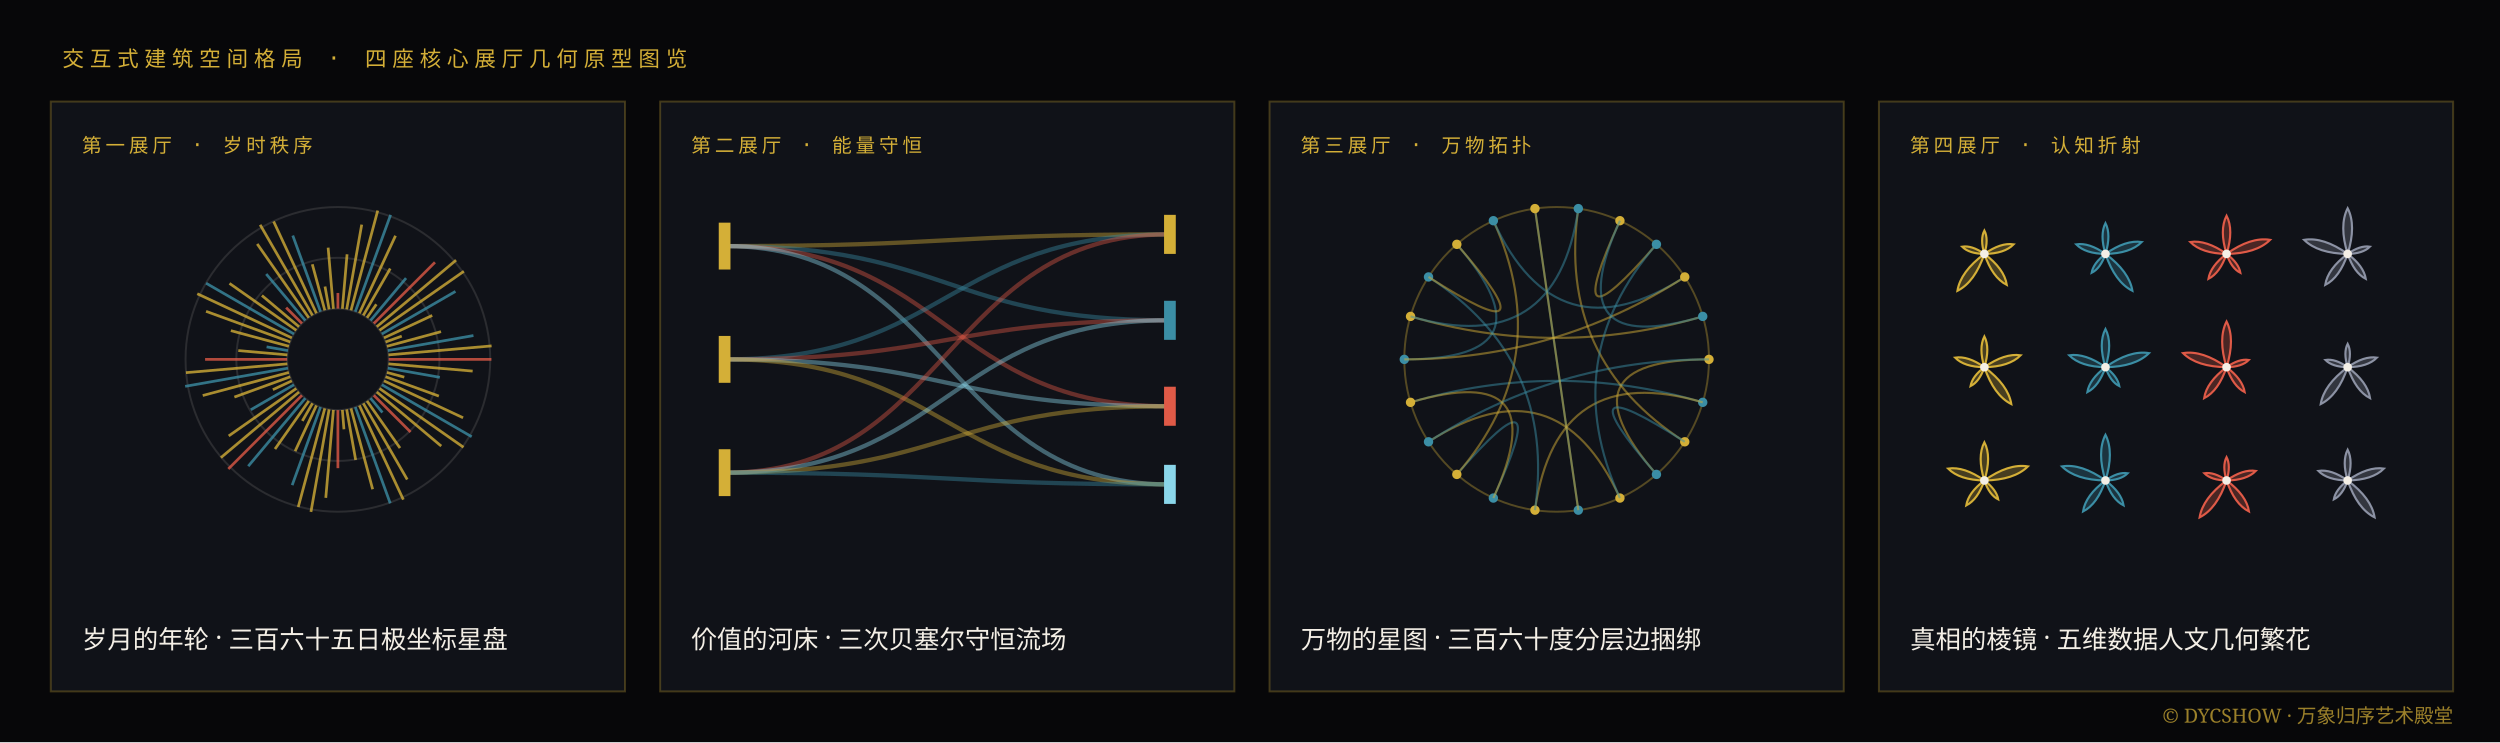
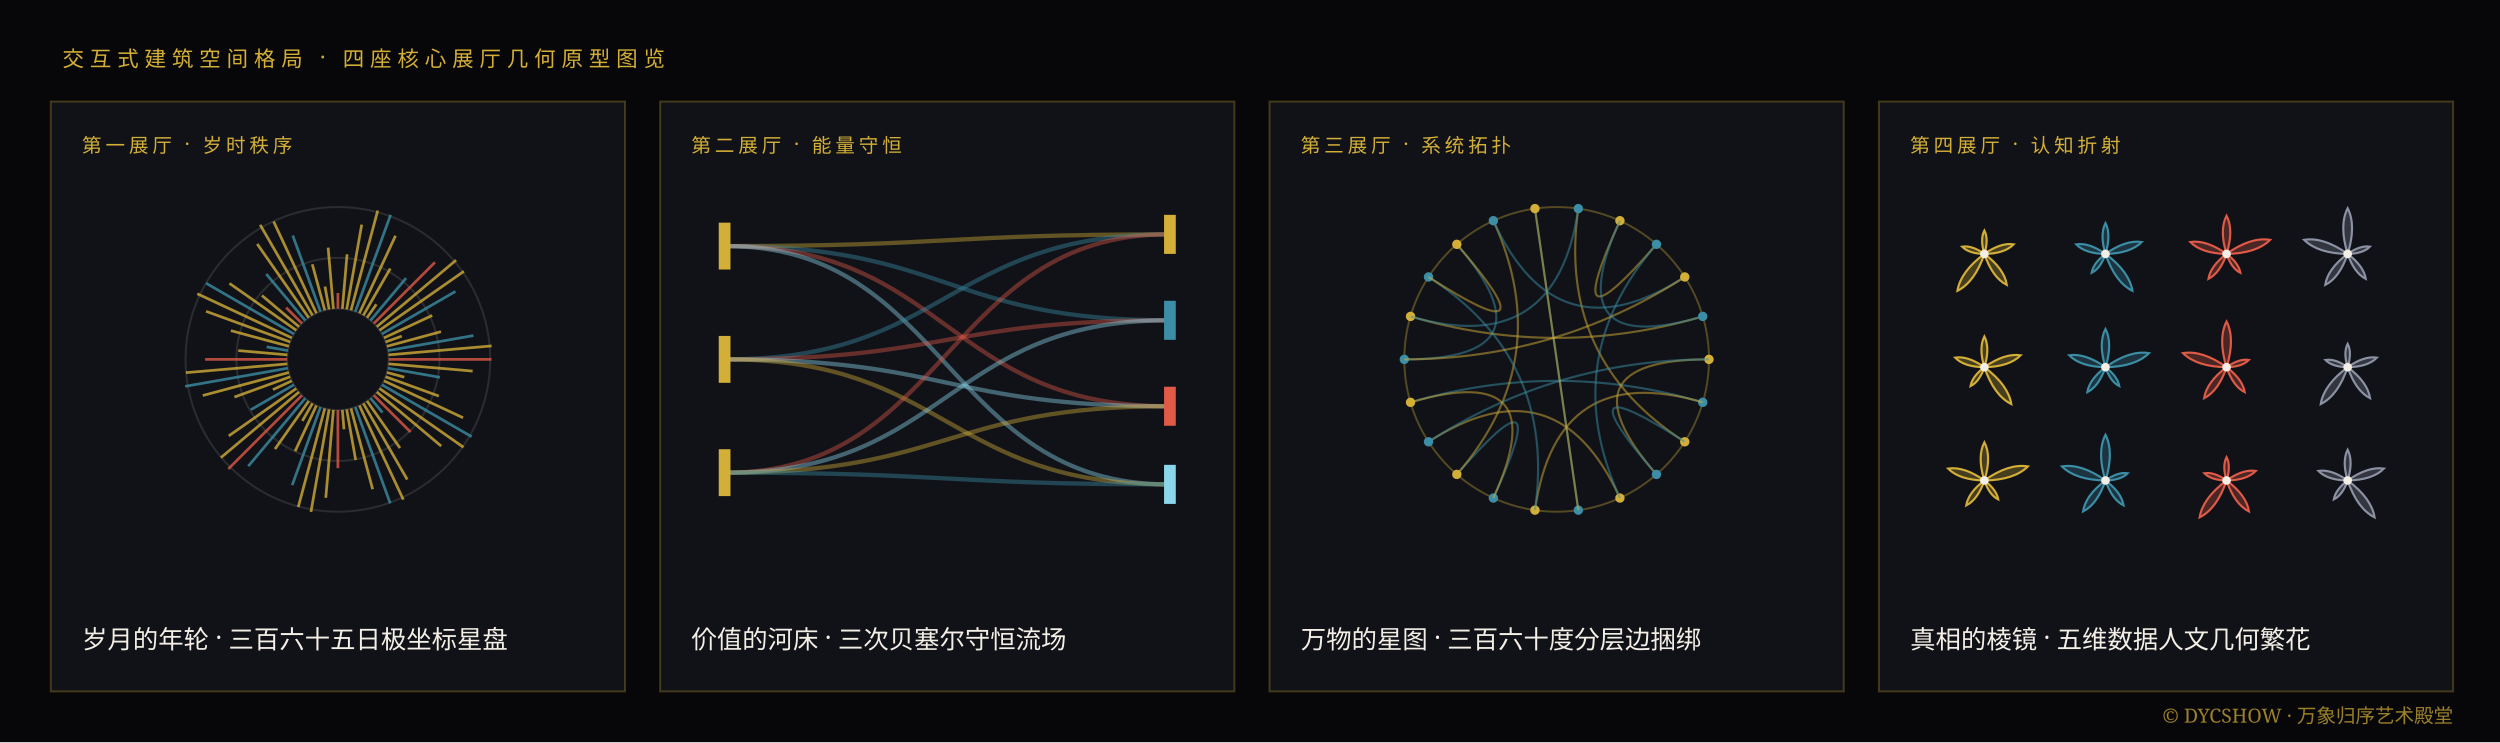
<svg xmlns="http://www.w3.org/2000/svg" viewBox="0 0 1280 380" width="1280" height="380">
  <rect width="1280" height="380" fill="#070709" />
-   <text x="32" y="34" fill="#D4AF37" font-family="monospace" font-size="11" letter-spacing="3">交互式建筑空间格局 · 四座核心展厅几何原型图览</text>
+   <text x="32" y="34" fill="#D4AF37" font-family="'Noto Serif SC', 'Songti SC', serif" font-size="11" letter-spacing="3">交互式建筑空间格局 · 四座核心展厅几何原型图览</text>
  <rect x="26" y="52" width="294" height="302" fill="#101218" stroke="#D4AF37" stroke-opacity="0.28" stroke-width="1" />
-   <text x="42" y="78" fill="#D4AF37" font-family="monospace" font-size="10" letter-spacing="2">第一展厅 · 岁时秩序</text>
-   <text x="42" y="332" fill="#F4EFE6" font-family="Georgia, serif" font-size="13">岁月的年轮 · 三百六十五日极坐标星盘</text>
+   <text x="42" y="78" fill="#D4AF37" font-family="'Noto Serif SC', 'Songti SC', serif" font-size="10" letter-spacing="2">第一展厅 · 岁时秩序</text>
+   <text x="42" y="332" fill="#F4EFE6" font-family="'Noto Serif SC', 'Songti SC', serif" font-size="13">岁月的年轮 · 三百六十五日极坐标星盘</text>
  <circle cx="173.0" cy="184" r="26" fill="none" stroke="#F4EFE6" stroke-opacity="0.12" stroke-width="1" />
  <circle cx="173.0" cy="184" r="52" fill="none" stroke="#F4EFE6" stroke-opacity="0.12" stroke-width="1" />
  <circle cx="173.0" cy="184" r="78" fill="none" stroke="#F4EFE6" stroke-opacity="0.12" stroke-width="1" />
  <line x1="173.0" y1="158.0" x2="173.0" y2="150.0" stroke="#E05A47" stroke-opacity="0.78" stroke-width="1.4" />
  <line x1="175.3" y1="158.1" x2="177.7" y2="130.2" stroke="#D4AF37" stroke-opacity="0.78" stroke-width="1.4" />
  <line x1="177.5" y1="158.4" x2="185.2" y2="115.0" stroke="#D4AF37" stroke-opacity="0.78" stroke-width="1.4" />
  <line x1="179.7" y1="158.9" x2="193.4" y2="107.8" stroke="#D4AF37" stroke-opacity="0.78" stroke-width="1.4" />
  <line x1="181.9" y1="159.6" x2="200.0" y2="110.0" stroke="#3B8EA5" stroke-opacity="0.78" stroke-width="1.4" />
  <line x1="184.0" y1="160.4" x2="202.5" y2="120.7" stroke="#D4AF37" stroke-opacity="0.78" stroke-width="1.4" />
  <line x1="186.0" y1="161.5" x2="199.8" y2="137.5" stroke="#D4AF37" stroke-opacity="0.78" stroke-width="1.4" />
  <line x1="187.9" y1="162.7" x2="192.7" y2="155.8" stroke="#D4AF37" stroke-opacity="0.78" stroke-width="1.4" />
  <line x1="189.7" y1="164.1" x2="207.9" y2="142.4" stroke="#3B8EA5" stroke-opacity="0.78" stroke-width="1.4" />
  <line x1="191.4" y1="165.6" x2="222.7" y2="134.3" stroke="#E05A47" stroke-opacity="0.78" stroke-width="1.4" />
  <line x1="192.9" y1="167.3" x2="233.5" y2="133.2" stroke="#D4AF37" stroke-opacity="0.78" stroke-width="1.4" />
  <line x1="194.3" y1="169.1" x2="237.5" y2="138.9" stroke="#D4AF37" stroke-opacity="0.78" stroke-width="1.4" />
  <line x1="195.5" y1="171.0" x2="233.2" y2="149.2" stroke="#3B8EA5" stroke-opacity="0.78" stroke-width="1.4" />
  <line x1="196.6" y1="173.0" x2="221.3" y2="161.5" stroke="#D4AF37" stroke-opacity="0.78" stroke-width="1.4" />
  <line x1="197.4" y1="175.1" x2="205.7" y2="172.1" stroke="#D4AF37" stroke-opacity="0.78" stroke-width="1.4" />
  <line x1="198.1" y1="177.3" x2="225.8" y2="169.8" stroke="#D4AF37" stroke-opacity="0.78" stroke-width="1.4" />
  <line x1="198.6" y1="179.5" x2="242.4" y2="171.8" stroke="#3B8EA5" stroke-opacity="0.78" stroke-width="1.4" />
  <line x1="198.9" y1="181.7" x2="251.7" y2="177.1" stroke="#D4AF37" stroke-opacity="0.78" stroke-width="1.4" />
  <line x1="199.0" y1="184.0" x2="251.6" y2="184.0" stroke="#E05A47" stroke-opacity="0.78" stroke-width="1.4" />
  <line x1="198.9" y1="186.3" x2="242.0" y2="190.0" stroke="#D4AF37" stroke-opacity="0.78" stroke-width="1.4" />
  <line x1="198.6" y1="188.5" x2="225.2" y2="193.2" stroke="#3B8EA5" stroke-opacity="0.78" stroke-width="1.4" />
  <line x1="198.1" y1="190.7" x2="207.0" y2="193.1" stroke="#D4AF37" stroke-opacity="0.78" stroke-width="1.4" />
  <line x1="197.4" y1="192.9" x2="224.7" y2="202.8" stroke="#D4AF37" stroke-opacity="0.78" stroke-width="1.4" />
  <line x1="196.6" y1="195.0" x2="237.1" y2="213.9" stroke="#D4AF37" stroke-opacity="0.78" stroke-width="1.4" />
  <line x1="195.5" y1="197.0" x2="241.5" y2="223.6" stroke="#3B8EA5" stroke-opacity="0.78" stroke-width="1.4" />
  <line x1="194.3" y1="198.9" x2="237.3" y2="229.0" stroke="#D4AF37" stroke-opacity="0.78" stroke-width="1.4" />
  <line x1="192.9" y1="200.7" x2="225.9" y2="228.4" stroke="#D4AF37" stroke-opacity="0.78" stroke-width="1.4" />
  <line x1="191.4" y1="202.4" x2="210.2" y2="221.2" stroke="#E05A47" stroke-opacity="0.78" stroke-width="1.4" />
  <line x1="189.7" y1="203.9" x2="195.8" y2="211.2" stroke="#3B8EA5" stroke-opacity="0.78" stroke-width="1.4" />
  <line x1="187.9" y1="205.3" x2="204.8" y2="229.4" stroke="#D4AF37" stroke-opacity="0.78" stroke-width="1.4" />
  <line x1="186.0" y1="206.5" x2="208.5" y2="245.5" stroke="#D4AF37" stroke-opacity="0.78" stroke-width="1.4" />
  <line x1="184.0" y1="207.6" x2="206.5" y2="255.8" stroke="#D4AF37" stroke-opacity="0.78" stroke-width="1.4" />
  <line x1="181.9" y1="208.4" x2="199.8" y2="257.7" stroke="#3B8EA5" stroke-opacity="0.78" stroke-width="1.4" />
  <line x1="179.7" y1="209.1" x2="190.8" y2="250.5" stroke="#D4AF37" stroke-opacity="0.78" stroke-width="1.4" />
  <line x1="177.5" y1="209.6" x2="182.1" y2="235.5" stroke="#D4AF37" stroke-opacity="0.78" stroke-width="1.4" />
  <line x1="175.3" y1="209.9" x2="176.1" y2="219.8" stroke="#D4AF37" stroke-opacity="0.78" stroke-width="1.4" />
  <line x1="173.0" y1="210.0" x2="173.0" y2="239.7" stroke="#E05A47" stroke-opacity="0.78" stroke-width="1.4" />
  <line x1="170.7" y1="209.9" x2="166.8" y2="254.9" stroke="#D4AF37" stroke-opacity="0.78" stroke-width="1.4" />
  <line x1="168.5" y1="209.6" x2="159.2" y2="262.1" stroke="#D4AF37" stroke-opacity="0.78" stroke-width="1.4" />
  <line x1="166.3" y1="209.1" x2="152.7" y2="259.6" stroke="#D4AF37" stroke-opacity="0.78" stroke-width="1.4" />
  <line x1="164.1" y1="208.4" x2="149.6" y2="248.4" stroke="#3B8EA5" stroke-opacity="0.78" stroke-width="1.4" />
  <line x1="162.0" y1="207.6" x2="151.1" y2="231.0" stroke="#D4AF37" stroke-opacity="0.78" stroke-width="1.4" />
  <line x1="160.0" y1="206.5" x2="154.8" y2="215.5" stroke="#D4AF37" stroke-opacity="0.78" stroke-width="1.4" />
  <line x1="158.1" y1="205.3" x2="140.8" y2="229.9" stroke="#D4AF37" stroke-opacity="0.78" stroke-width="1.4" />
  <line x1="156.3" y1="203.9" x2="127.1" y2="238.7" stroke="#3B8EA5" stroke-opacity="0.78" stroke-width="1.4" />
  <line x1="154.6" y1="202.4" x2="116.9" y2="240.1" stroke="#E05A47" stroke-opacity="0.78" stroke-width="1.4" />
  <line x1="153.1" y1="200.7" x2="113.1" y2="234.3" stroke="#D4AF37" stroke-opacity="0.78" stroke-width="1.4" />
  <line x1="151.7" y1="198.9" x2="117.1" y2="223.2" stroke="#D4AF37" stroke-opacity="0.78" stroke-width="1.4" />
  <line x1="150.5" y1="197.0" x2="128.4" y2="209.8" stroke="#3B8EA5" stroke-opacity="0.78" stroke-width="1.4" />
  <line x1="149.4" y1="195.0" x2="139.7" y2="199.5" stroke="#D4AF37" stroke-opacity="0.78" stroke-width="1.4" />
  <line x1="148.6" y1="192.9" x2="120.0" y2="203.3" stroke="#D4AF37" stroke-opacity="0.78" stroke-width="1.4" />
  <line x1="147.9" y1="190.7" x2="103.8" y2="202.5" stroke="#D4AF37" stroke-opacity="0.78" stroke-width="1.4" />
  <line x1="147.4" y1="188.5" x2="94.8" y2="197.8" stroke="#3B8EA5" stroke-opacity="0.78" stroke-width="1.4" />
  <line x1="147.1" y1="186.3" x2="95.2" y2="190.8" stroke="#D4AF37" stroke-opacity="0.78" stroke-width="1.4" />
  <line x1="147.0" y1="184.0" x2="105.0" y2="184.0" stroke="#E05A47" stroke-opacity="0.78" stroke-width="1.4" />
  <line x1="147.1" y1="181.7" x2="122.0" y2="179.5" stroke="#D4AF37" stroke-opacity="0.78" stroke-width="1.4" />
  <line x1="147.4" y1="179.5" x2="136.5" y2="177.6" stroke="#3B8EA5" stroke-opacity="0.78" stroke-width="1.4" />
  <line x1="147.9" y1="177.3" x2="118.2" y2="169.3" stroke="#D4AF37" stroke-opacity="0.78" stroke-width="1.4" />
  <line x1="148.6" y1="175.1" x2="105.5" y2="159.4" stroke="#D4AF37" stroke-opacity="0.78" stroke-width="1.4" />
  <line x1="149.4" y1="173.0" x2="101.0" y2="150.4" stroke="#D4AF37" stroke-opacity="0.78" stroke-width="1.4" />
  <line x1="150.5" y1="171.0" x2="105.5" y2="145.0" stroke="#3B8EA5" stroke-opacity="0.78" stroke-width="1.4" />
  <line x1="151.7" y1="169.1" x2="117.5" y2="145.1" stroke="#D4AF37" stroke-opacity="0.78" stroke-width="1.4" />
  <line x1="153.1" y1="167.3" x2="134.1" y2="151.3" stroke="#D4AF37" stroke-opacity="0.78" stroke-width="1.4" />
  <line x1="154.6" y1="165.6" x2="146.5" y2="157.5" stroke="#E05A47" stroke-opacity="0.78" stroke-width="1.4" />
  <line x1="156.3" y1="164.1" x2="136.3" y2="140.3" stroke="#3B8EA5" stroke-opacity="0.78" stroke-width="1.4" />
  <line x1="158.1" y1="162.7" x2="131.7" y2="124.9" stroke="#D4AF37" stroke-opacity="0.78" stroke-width="1.4" />
  <line x1="160.0" y1="161.5" x2="133.2" y2="115.1" stroke="#D4AF37" stroke-opacity="0.78" stroke-width="1.4" />
  <line x1="162.0" y1="160.4" x2="140.1" y2="113.4" stroke="#D4AF37" stroke-opacity="0.78" stroke-width="1.4" />
  <line x1="164.1" y1="159.6" x2="149.9" y2="120.6" stroke="#3B8EA5" stroke-opacity="0.78" stroke-width="1.4" />
  <line x1="166.3" y1="158.9" x2="159.9" y2="135.3" stroke="#D4AF37" stroke-opacity="0.78" stroke-width="1.4" />
  <line x1="168.5" y1="158.4" x2="166.4" y2="146.7" stroke="#D4AF37" stroke-opacity="0.78" stroke-width="1.4" />
  <line x1="170.7" y1="158.1" x2="168.0" y2="126.8" stroke="#D4AF37" stroke-opacity="0.78" stroke-width="1.4" />
  <rect x="338" y="52" width="294" height="302" fill="#101218" stroke="#D4AF37" stroke-opacity="0.28" stroke-width="1" />
-   <text x="354" y="78" fill="#D4AF37" font-family="monospace" font-size="10" letter-spacing="2">第二展厅 · 能量守恒</text>
-   <text x="354" y="332" fill="#F4EFE6" font-family="Georgia, serif" font-size="13">价值的河床 · 三次贝塞尔守恒流场</text>
+   <text x="354" y="78" fill="#D4AF37" font-family="'Noto Serif SC', 'Songti SC', serif" font-size="10" letter-spacing="2">第二展厅 · 能量守恒</text>
+   <text x="354" y="332" fill="#F4EFE6" font-family="'Noto Serif SC', 'Songti SC', serif" font-size="13">价值的河床 · 三次贝塞尔守恒流场</text>
  <path d="M372,126 C485.0,126 485.0,120 598,120" fill="none" stroke="#D4AF37" stroke-opacity="0.42" stroke-width="2.2" />
  <path d="M372,126 C485.0,126 485.0,164 598,164" fill="none" stroke="#3B8EA5" stroke-opacity="0.42" stroke-width="2.2" />
  <path d="M372,126 C485.0,126 485.0,208 598,208" fill="none" stroke="#E05A47" stroke-opacity="0.42" stroke-width="2.2" />
  <path d="M372,126 C485.0,126 485.0,248 598,248" fill="none" stroke="#8ad6ea" stroke-opacity="0.42" stroke-width="2.2" />
  <path d="M372,184 C485.0,184 485.0,120 598,120" fill="none" stroke="#3B8EA5" stroke-opacity="0.42" stroke-width="2.2" />
  <path d="M372,184 C485.0,184 485.0,164 598,164" fill="none" stroke="#E05A47" stroke-opacity="0.42" stroke-width="2.2" />
  <path d="M372,184 C485.0,184 485.0,208 598,208" fill="none" stroke="#8ad6ea" stroke-opacity="0.42" stroke-width="2.2" />
  <path d="M372,184 C485.0,184 485.0,248 598,248" fill="none" stroke="#D4AF37" stroke-opacity="0.42" stroke-width="2.2" />
  <path d="M372,242 C485.0,242 485.0,120 598,120" fill="none" stroke="#E05A47" stroke-opacity="0.42" stroke-width="2.2" />
  <path d="M372,242 C485.0,242 485.0,164 598,164" fill="none" stroke="#8ad6ea" stroke-opacity="0.42" stroke-width="2.2" />
  <path d="M372,242 C485.0,242 485.0,208 598,208" fill="none" stroke="#D4AF37" stroke-opacity="0.42" stroke-width="2.2" />
  <path d="M372,242 C485.0,242 485.0,248 598,248" fill="none" stroke="#3B8EA5" stroke-opacity="0.42" stroke-width="2.2" />
  <rect x="368" y="114" width="6" height="24" fill="#D4AF37" />
  <rect x="368" y="172" width="6" height="24" fill="#D4AF37" />
  <rect x="368" y="230" width="6" height="24" fill="#D4AF37" />
  <rect x="596" y="110" width="6" height="20" fill="#D4AF37" />
  <rect x="596" y="154" width="6" height="20" fill="#3B8EA5" />
  <rect x="596" y="198" width="6" height="20" fill="#E05A47" />
  <rect x="596" y="238" width="6" height="20" fill="#8ad6ea" />
  <rect x="650" y="52" width="294" height="302" fill="#101218" stroke="#D4AF37" stroke-opacity="0.28" stroke-width="1" />
-   <text x="666" y="78" fill="#D4AF37" font-family="monospace" font-size="10" letter-spacing="2">第三展厅 · 万物拓扑</text>
-   <text x="666" y="332" fill="#F4EFE6" font-family="Georgia, serif" font-size="13">万物的星图 · 三百六十度分层边捆绑</text>
+   <text x="666" y="78" fill="#D4AF37" font-family="'Noto Serif SC', 'Songti SC', serif" font-size="10" letter-spacing="2">第三展厅 · 系统拓扑</text>
+   <text x="666" y="332" fill="#F4EFE6" font-family="'Noto Serif SC', 'Songti SC', serif" font-size="13">万物的星图 · 三百六十度分层边捆绑</text>
  <circle cx="797.0" cy="184" r="78" fill="none" stroke="#D4AF37" stroke-opacity="0.35" stroke-width="1" />
  <path d="M875.0,184.0 Q797.0,184 848.1,242.9" fill="none" stroke="#D4AF37" stroke-opacity="0.5" stroke-width="1.1" />
  <circle cx="875.0" cy="184.0" r="2.4" fill="#D4AF37" />
  <path d="M871.8,206.0 Q797.0,184 722.2,206.0" fill="none" stroke="#3B8EA5" stroke-opacity="0.5" stroke-width="1.1" />
  <circle cx="871.8" cy="206.0" r="2.4" fill="#3B8EA5" />
  <path d="M862.6,226.2 Q797.0,184 808.1,106.8" fill="none" stroke="#D4AF37" stroke-opacity="0.5" stroke-width="1.1" />
  <circle cx="862.6" cy="226.2" r="2.4" fill="#D4AF37" />
  <path d="M848.1,242.9 Q797.0,184 862.6,226.2" fill="none" stroke="#3B8EA5" stroke-opacity="0.5" stroke-width="1.1" />
  <circle cx="848.1" cy="242.9" r="2.4" fill="#3B8EA5" />
  <path d="M829.4,255.0 Q797.0,184 731.4,226.2" fill="none" stroke="#D4AF37" stroke-opacity="0.5" stroke-width="1.1" />
  <circle cx="829.4" cy="255.0" r="2.4" fill="#D4AF37" />
  <path d="M808.1,261.2 Q797.0,184 785.9,106.8" fill="none" stroke="#3B8EA5" stroke-opacity="0.5" stroke-width="1.1" />
  <circle cx="808.1" cy="261.2" r="2.4" fill="#3B8EA5" />
  <path d="M785.9,261.2 Q797.0,184 871.8,206.0" fill="none" stroke="#D4AF37" stroke-opacity="0.5" stroke-width="1.1" />
  <circle cx="785.9" cy="261.2" r="2.4" fill="#D4AF37" />
  <path d="M764.6,255.0 Q797.0,184 745.9,242.9" fill="none" stroke="#3B8EA5" stroke-opacity="0.5" stroke-width="1.1" />
  <circle cx="764.6" cy="255.0" r="2.4" fill="#3B8EA5" />
  <path d="M745.9,242.9 Q797.0,184 764.6,113.0" fill="none" stroke="#D4AF37" stroke-opacity="0.5" stroke-width="1.1" />
  <circle cx="745.9" cy="242.9" r="2.4" fill="#D4AF37" />
  <path d="M731.4,226.2 Q797.0,184 875.0,184.0" fill="none" stroke="#3B8EA5" stroke-opacity="0.5" stroke-width="1.1" />
  <circle cx="731.4" cy="226.2" r="2.4" fill="#3B8EA5" />
  <path d="M722.2,206.0 Q797.0,184 764.6,255.0" fill="none" stroke="#D4AF37" stroke-opacity="0.5" stroke-width="1.1" />
  <circle cx="722.2" cy="206.0" r="2.4" fill="#D4AF37" />
  <path d="M719.0,184.0 Q797.0,184 745.9,125.1" fill="none" stroke="#3B8EA5" stroke-opacity="0.5" stroke-width="1.1" />
  <circle cx="719.0" cy="184.0" r="2.4" fill="#3B8EA5" />
  <path d="M722.2,162.0 Q797.0,184 871.8,162.0" fill="none" stroke="#D4AF37" stroke-opacity="0.5" stroke-width="1.1" />
  <circle cx="722.2" cy="162.0" r="2.4" fill="#D4AF37" />
  <path d="M731.4,141.8 Q797.0,184 785.9,261.2" fill="none" stroke="#3B8EA5" stroke-opacity="0.5" stroke-width="1.1" />
  <circle cx="731.4" cy="141.8" r="2.4" fill="#3B8EA5" />
  <path d="M745.9,125.1 Q797.0,184 731.4,141.8" fill="none" stroke="#D4AF37" stroke-opacity="0.5" stroke-width="1.1" />
  <circle cx="745.9" cy="125.1" r="2.4" fill="#D4AF37" />
  <path d="M764.6,113.0 Q797.0,184 862.6,141.8" fill="none" stroke="#3B8EA5" stroke-opacity="0.5" stroke-width="1.1" />
  <circle cx="764.6" cy="113.0" r="2.4" fill="#3B8EA5" />
  <path d="M785.9,106.8 Q797.0,184 808.1,261.2" fill="none" stroke="#D4AF37" stroke-opacity="0.5" stroke-width="1.1" />
  <circle cx="785.9" cy="106.8" r="2.4" fill="#D4AF37" />
  <path d="M808.1,106.8 Q797.0,184 722.2,162.0" fill="none" stroke="#3B8EA5" stroke-opacity="0.5" stroke-width="1.1" />
  <circle cx="808.1" cy="106.8" r="2.4" fill="#3B8EA5" />
  <path d="M829.4,113.0 Q797.0,184 848.1,125.1" fill="none" stroke="#D4AF37" stroke-opacity="0.5" stroke-width="1.1" />
  <circle cx="829.4" cy="113.0" r="2.4" fill="#D4AF37" />
  <path d="M848.1,125.1 Q797.0,184 829.4,255.0" fill="none" stroke="#3B8EA5" stroke-opacity="0.5" stroke-width="1.1" />
  <circle cx="848.1" cy="125.1" r="2.4" fill="#3B8EA5" />
  <path d="M862.6,141.8 Q797.0,184 719.0,184.0" fill="none" stroke="#D4AF37" stroke-opacity="0.5" stroke-width="1.1" />
  <circle cx="862.6" cy="141.8" r="2.4" fill="#D4AF37" />
  <path d="M871.8,162.0 Q797.0,184 829.4,113.0" fill="none" stroke="#3B8EA5" stroke-opacity="0.5" stroke-width="1.1" />
  <circle cx="871.8" cy="162.0" r="2.4" fill="#3B8EA5" />
  <rect x="962" y="52" width="294" height="302" fill="#101218" stroke="#D4AF37" stroke-opacity="0.28" stroke-width="1" />
-   <text x="978" y="78" fill="#D4AF37" font-family="monospace" font-size="10" letter-spacing="2">第四展厅 · 认知折射</text>
-   <text x="978" y="332" fill="#F4EFE6" font-family="Georgia, serif" font-size="13">真相的棱镜 · 五维数据人文几何繁花</text>
+   <text x="978" y="78" fill="#D4AF37" font-family="'Noto Serif SC', 'Songti SC', serif" font-size="10" letter-spacing="2">第四展厅 · 认知折射</text>
+   <text x="978" y="332" fill="#F4EFE6" font-family="'Noto Serif SC', 'Songti SC', serif" font-size="13">真相的棱镜 · 五维数据人文几何繁花</text>
  <path d="M1016,130 Q1013.7,122.5 1016.0,118.0 Q1018.3,122.5 1016,130 M1016,130 Q1024.4,124.1 1031.0,125.1 Q1026.3,129.9 1016,130 M1016,130 Q1026.2,137.6 1027.5,145.9 Q1020.1,142.1 1016,130 M1016,130 Q1011.1,144.4 1002.2,148.9 Q1003.8,139.1 1016,130 M1016,130 Q1008.2,129.9 1004.6,126.3 Q1009.6,125.5 1016,130 " fill="#D4AF37" fill-opacity="0.28" stroke="#D4AF37" stroke-width="1.1" />
  <circle cx="1016" cy="130" r="2.2" fill="#F4EFE6" />
  <path d="M1078,130 Q1075.0,120.2 1078.0,114.2 Q1081.0,120.2 1078,130 M1078,130 Q1088.4,122.7 1096.6,123.9 Q1090.7,129.8 1078,130 M1078,130 Q1090.2,139.1 1091.8,148.9 Q1082.9,144.4 1078,130 M1078,130 Q1075.5,137.4 1070.9,139.7 Q1071.8,134.7 1078,130 M1078,130 Q1067.7,129.9 1063.0,125.1 Q1069.6,124.1 1078,130 " fill="#3B8EA5" fill-opacity="0.28" stroke="#3B8EA5" stroke-width="1.1" />
  <circle cx="1078" cy="130" r="2.2" fill="#F4EFE6" />
  <path d="M1140,130 Q1136.2,117.8 1140.0,110.4 Q1143.8,117.8 1140,130 M1140,130 Q1152.4,121.2 1162.3,122.8 Q1155.2,129.8 1140,130 M1140,130 Q1146.2,134.7 1147.1,139.7 Q1142.5,137.4 1140,130 M1140,130 Q1136.7,139.7 1130.7,142.8 Q1131.8,136.2 1140,130 M1140,130 Q1127.3,129.8 1121.4,123.9 Q1129.6,122.7 1140,130 " fill="#E05A47" fill-opacity="0.28" stroke="#E05A47" stroke-width="1.1" />
  <circle cx="1140" cy="130" r="2.2" fill="#F4EFE6" />
  <path d="M1202,130 Q1197.5,115.5 1202.0,106.6 Q1206.5,115.5 1202,130 M1202,130 Q1208.4,125.5 1213.4,126.3 Q1209.8,129.9 1202,130 M1202,130 Q1210.2,136.2 1211.3,142.8 Q1205.3,139.7 1202,130 M1202,130 Q1197.9,142.1 1190.5,145.9 Q1191.8,137.6 1202,130 M1202,130 Q1186.8,129.8 1179.7,122.8 Q1189.6,121.2 1202,130 " fill="#8C92A4" fill-opacity="0.28" stroke="#8C92A4" stroke-width="1.1" />
  <circle cx="1202" cy="130" r="2.2" fill="#F4EFE6" />
  <path d="M1016,188 Q1013.0,178.2 1016.0,172.2 Q1019.0,178.2 1016,188 M1016,188 Q1026.4,180.7 1034.6,181.9 Q1028.7,187.8 1016,188 M1016,188 Q1028.2,197.1 1029.8,206.9 Q1020.9,202.4 1016,188 M1016,188 Q1013.5,195.4 1008.9,197.7 Q1009.8,192.7 1016,188 M1016,188 Q1005.7,187.9 1001.0,183.1 Q1007.6,182.1 1016,188 " fill="#D4AF37" fill-opacity="0.28" stroke="#D4AF37" stroke-width="1.1" />
  <circle cx="1016" cy="188" r="2.2" fill="#F4EFE6" />
  <path d="M1078,188 Q1074.2,175.8 1078.0,168.4 Q1081.8,175.8 1078,188 M1078,188 Q1090.4,179.2 1100.3,180.8 Q1093.2,187.8 1078,188 M1078,188 Q1084.2,192.7 1085.1,197.7 Q1080.5,195.4 1078,188 M1078,188 Q1074.7,197.7 1068.7,200.8 Q1069.8,194.2 1078,188 M1078,188 Q1065.3,187.8 1059.4,181.9 Q1067.6,180.7 1078,188 " fill="#3B8EA5" fill-opacity="0.28" stroke="#3B8EA5" stroke-width="1.1" />
  <circle cx="1078" cy="188" r="2.2" fill="#F4EFE6" />
  <path d="M1140,188 Q1135.5,173.5 1140.0,164.6 Q1144.5,173.5 1140,188 M1140,188 Q1146.4,183.5 1151.4,184.3 Q1147.8,187.9 1140,188 M1140,188 Q1148.2,194.2 1149.3,200.8 Q1143.3,197.7 1140,188 M1140,188 Q1135.9,200.1 1128.5,203.9 Q1129.8,195.6 1140,188 M1140,188 Q1124.8,187.8 1117.7,180.8 Q1127.6,179.2 1140,188 " fill="#E05A47" fill-opacity="0.28" stroke="#E05A47" stroke-width="1.1" />
  <circle cx="1140" cy="188" r="2.2" fill="#F4EFE6" />
  <path d="M1202,188 Q1199.7,180.5 1202.0,176.0 Q1204.3,180.5 1202,188 M1202,188 Q1210.4,182.1 1217.0,183.1 Q1212.3,187.9 1202,188 M1202,188 Q1212.2,195.6 1213.5,203.9 Q1206.1,200.1 1202,188 M1202,188 Q1197.1,202.4 1188.2,206.9 Q1189.8,197.1 1202,188 M1202,188 Q1194.2,187.9 1190.6,184.3 Q1195.6,183.5 1202,188 " fill="#8C92A4" fill-opacity="0.28" stroke="#8C92A4" stroke-width="1.1" />
  <circle cx="1202" cy="188" r="2.2" fill="#F4EFE6" />
  <path d="M1016,246 Q1012.2,233.8 1016.0,226.4 Q1019.8,233.8 1016,246 M1016,246 Q1028.4,237.2 1038.3,238.8 Q1031.2,245.8 1016,246 M1016,246 Q1022.2,250.7 1023.1,255.7 Q1018.5,253.4 1016,246 M1016,246 Q1012.7,255.7 1006.7,258.8 Q1007.8,252.2 1016,246 M1016,246 Q1003.3,245.8 997.4,239.9 Q1005.6,238.7 1016,246 " fill="#D4AF37" fill-opacity="0.28" stroke="#D4AF37" stroke-width="1.1" />
  <circle cx="1016" cy="246" r="2.2" fill="#F4EFE6" />
  <path d="M1078,246 Q1073.5,231.5 1078.0,222.6 Q1082.5,231.5 1078,246 M1078,246 Q1084.4,241.5 1089.4,242.3 Q1085.8,245.9 1078,246 M1078,246 Q1086.2,252.2 1087.3,258.8 Q1081.3,255.7 1078,246 M1078,246 Q1073.9,258.1 1066.5,261.9 Q1067.8,253.6 1078,246 M1078,246 Q1062.8,245.8 1055.7,238.8 Q1065.6,237.2 1078,246 " fill="#3B8EA5" fill-opacity="0.28" stroke="#3B8EA5" stroke-width="1.1" />
  <circle cx="1078" cy="246" r="2.2" fill="#F4EFE6" />
  <path d="M1140,246 Q1137.7,238.5 1140.0,234.0 Q1142.3,238.5 1140,246 M1140,246 Q1148.4,240.1 1155.0,241.1 Q1150.3,245.9 1140,246 M1140,246 Q1150.2,253.6 1151.5,261.9 Q1144.1,258.1 1140,246 M1140,246 Q1135.1,260.4 1126.2,264.9 Q1127.8,255.1 1140,246 M1140,246 Q1132.2,245.9 1128.6,242.3 Q1133.6,241.5 1140,246 " fill="#E05A47" fill-opacity="0.28" stroke="#E05A47" stroke-width="1.1" />
  <circle cx="1140" cy="246" r="2.2" fill="#F4EFE6" />
  <path d="M1202,246 Q1199.0,236.2 1202.0,230.2 Q1205.0,236.2 1202,246 M1202,246 Q1212.4,238.7 1220.6,239.9 Q1214.7,245.8 1202,246 M1202,246 Q1214.2,255.1 1215.8,264.9 Q1206.9,260.4 1202,246 M1202,246 Q1199.5,253.4 1194.9,255.7 Q1195.8,250.7 1202,246 M1202,246 Q1191.7,245.9 1187.0,241.1 Q1193.6,240.1 1202,246 " fill="#8C92A4" fill-opacity="0.28" stroke="#8C92A4" stroke-width="1.1" />
  <circle cx="1202" cy="246" r="2.2" fill="#F4EFE6" />
-   <text x="1256" y="370" text-anchor="end" fill="#D4AF37" fill-opacity="0.72" font-family="Georgia, serif" font-size="10">© DYCSHOW · 万象归序艺术殿堂</text>
+   <text x="1256" y="370" text-anchor="end" fill="#D4AF37" fill-opacity="0.72" font-family="'Noto Serif SC', 'Songti SC', serif" font-size="10">© DYCSHOW · 万象归序艺术殿堂</text>
</svg>
